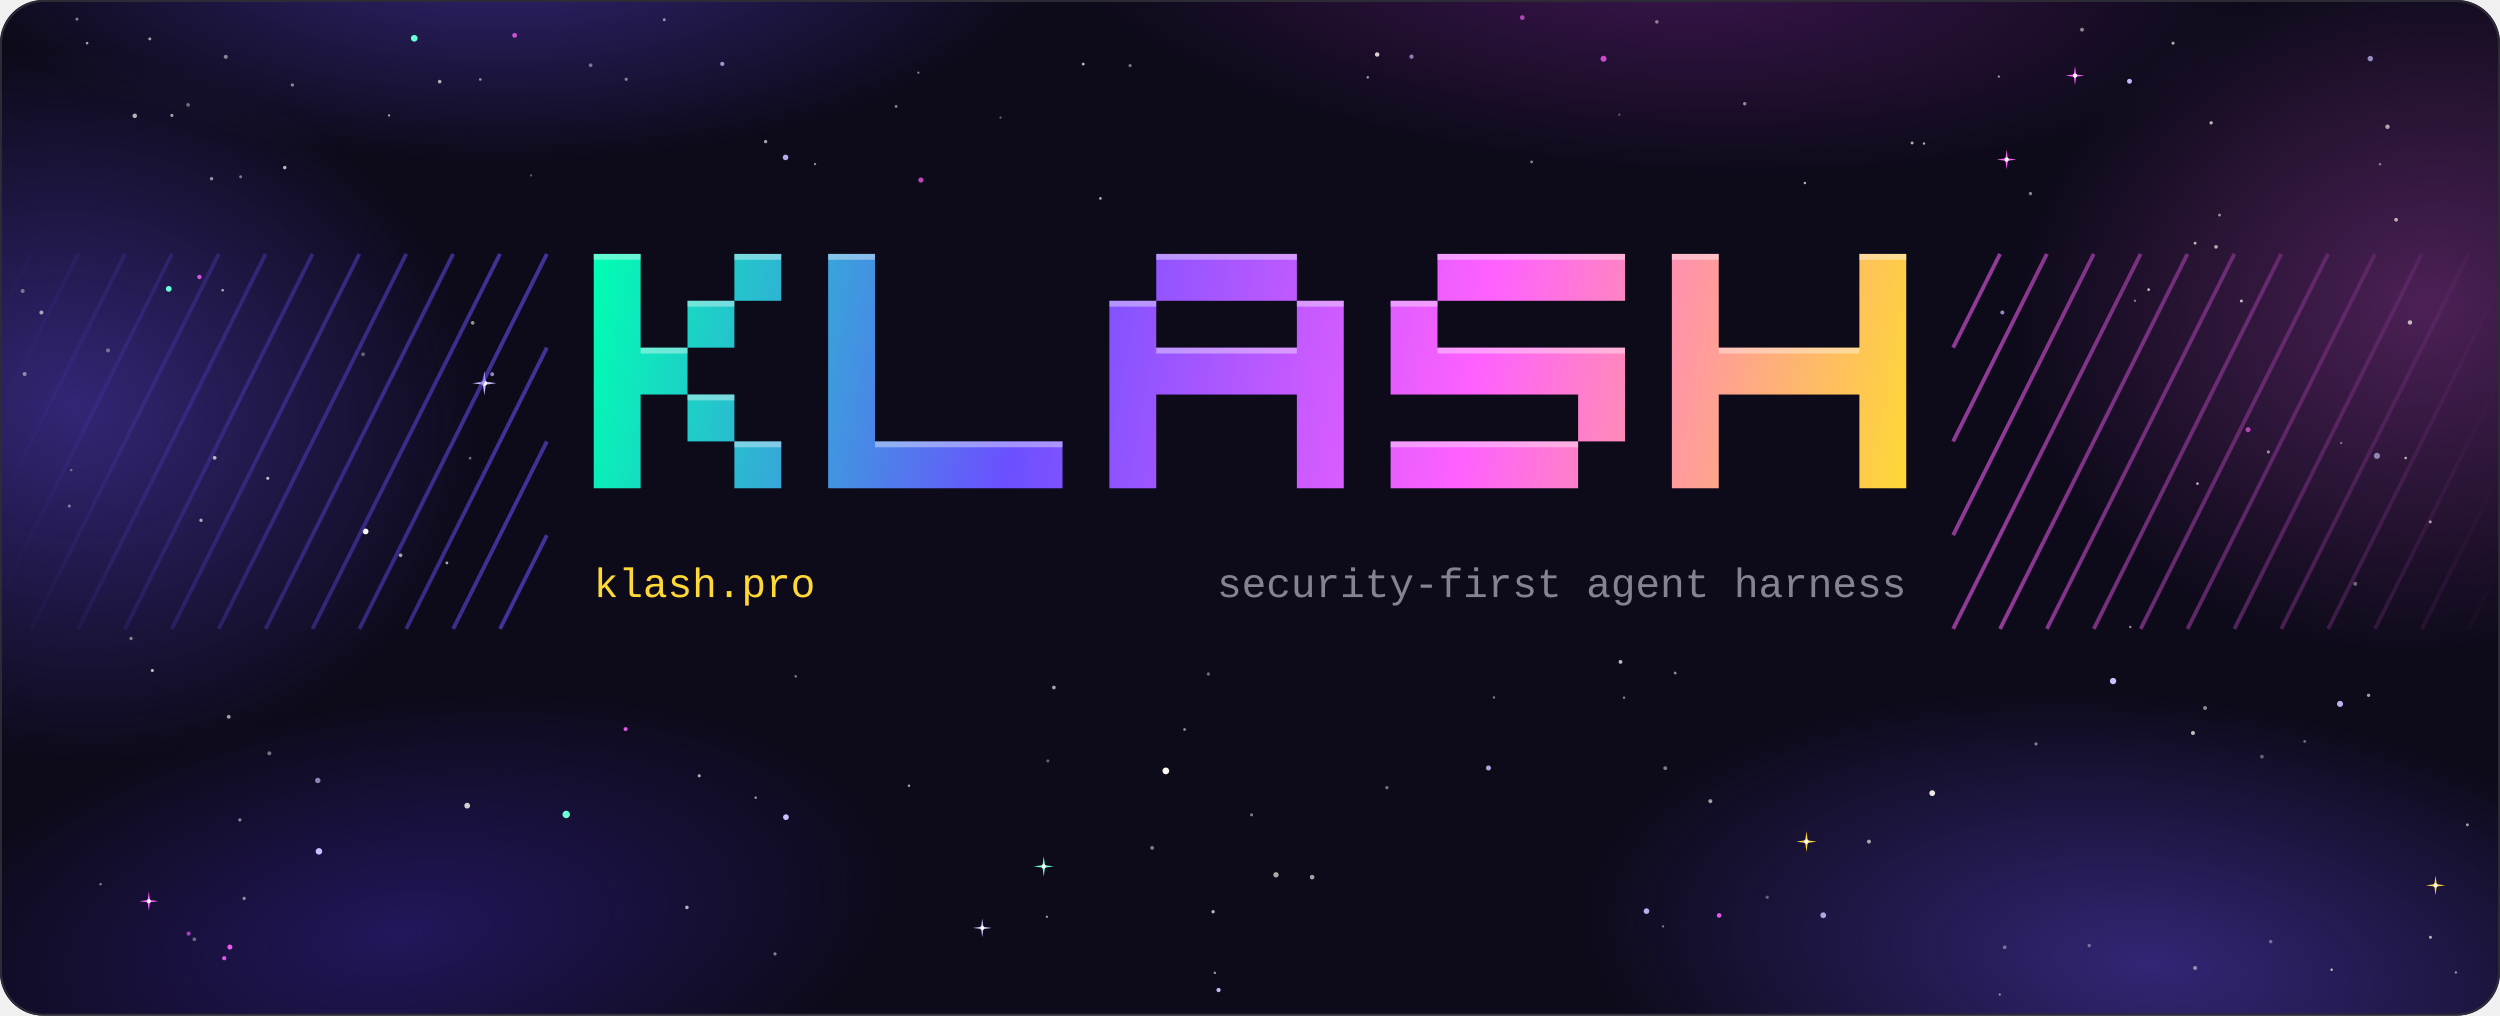
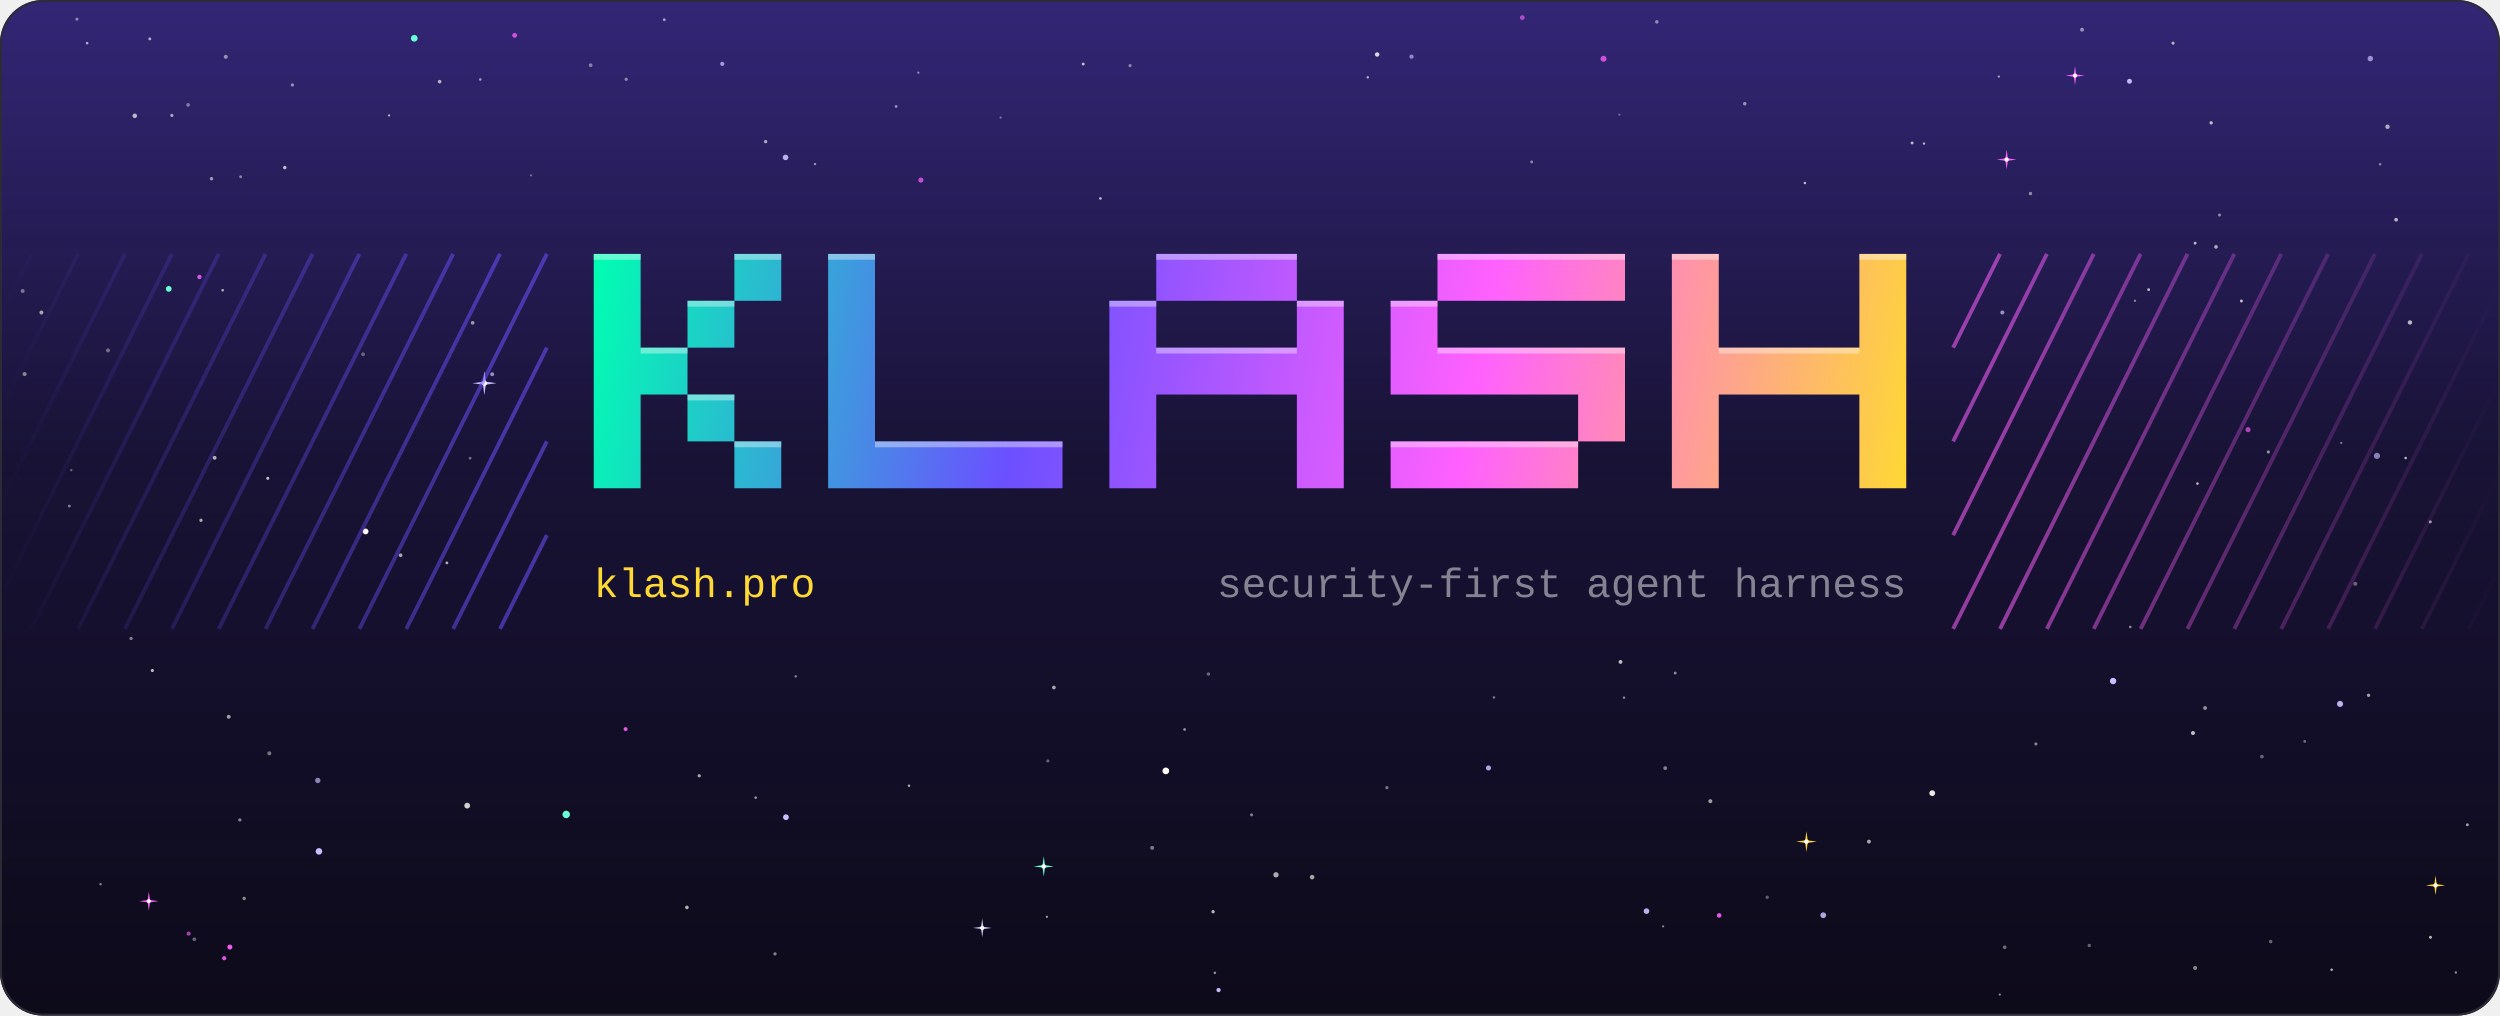
<svg xmlns="http://www.w3.org/2000/svg" viewBox="0 0 1280 520" width="1280" height="520" role="img" aria-label="Klash, a security-first harness for coding agents">
  <style>
@keyframes tw{0%,100%{opacity:.15}50%{opacity:1}}
.tw{animation:tw 4s ease-in-out infinite}
@media (prefers-reduced-motion:reduce){.tw{animation:none}}
</style>
  <defs>
-     <radialGradient id="neb1">
+     <linearGradient id="sky" x1="0" y1="0" x2="0" y2="1">
      <stop offset="0" stop-color="#6B50FF" stop-opacity=".40" />
+       <stop offset=".45" stop-color="#6B50FF" stop-opacity=".12" />
      <stop offset="1" stop-color="#6B50FF" stop-opacity="0" />
-     </radialGradient>
-     <radialGradient id="neb2">
-       <stop offset="0" stop-color="#FF60FF" stop-opacity=".26" />
-       <stop offset="1" stop-color="#FF60FF" stop-opacity="0" />
-     </radialGradient>
-     <radialGradient id="neb3">
-       <stop offset="0" stop-color="#C337E0" stop-opacity=".26" />
-       <stop offset="1" stop-color="#C337E0" stop-opacity="0" />
-     </radialGradient>
-     <radialGradient id="neb4">
-       <stop offset="0" stop-color="#4A30D9" stop-opacity=".34" />
-       <stop offset="1" stop-color="#4A30D9" stop-opacity="0" />
-     </radialGradient>
+     </linearGradient>
    <linearGradient id="word" gradientUnits="userSpaceOnUse" x1="304" y1="130" x2="976" y2="250">
      <stop offset="0" stop-color="#00FFB2" />
      <stop offset="0.333" stop-color="#6B50FF" />
      <stop offset="0.667" stop-color="#FF60FF" />
      <stop offset="1" stop-color="#FED835" />
    </linearGradient>
    <linearGradient id="field" gradientUnits="userSpaceOnUse" x1="0" y1="0" x2="1280" y2="0">
      <stop offset="0" stop-color="#6B50FF" stop-opacity="0" />
      <stop offset=".2" stop-color="#6B50FF" stop-opacity=".55" />
      <stop offset=".8" stop-color="#FF60FF" stop-opacity=".55" />
      <stop offset="1" stop-color="#FF60FF" stop-opacity="0" />
    </linearGradient>
    <clipPath id="frame">
      <rect width="1280" height="520" rx="22" />
    </clipPath>
  </defs>
  <g clip-path="url(#frame)">
    <rect width="1280" height="520" fill="#0D0A1A" />
-     <ellipse cx="38" cy="208" rx="210" ry="181" fill="url(#neb1)" transform="rotate(10 38 208)" />
-     <ellipse cx="205" cy="478" rx="257" ry="120" fill="url(#neb4)" transform="rotate(-8 205 478)" />
-     <ellipse cx="1242" cy="156" rx="211" ry="178" fill="url(#neb2)" transform="rotate(-10 1242 156)" />
-     <ellipse cx="1101" cy="494" rx="294" ry="138" fill="url(#neb1)" transform="rotate(6 1101 494)" />
-     <ellipse cx="845" cy="-21" rx="309" ry="109" fill="url(#neb3)" transform="rotate(4 845 -21)" />
-     <ellipse cx="256" cy="-31" rx="282" ry="114" fill="url(#neb1)" transform="rotate(0 256 -31)" />
+     <rect width="1280" height="520" fill="url(#sky)" />
    <circle cx="417.3" cy="84.0" r="0.59" fill="#FFFAF1" opacity="0.56" />
    <circle cx="470.2" cy="37.2" r="0.57" fill="#FFFAF1" opacity="0.52" />
    <circle cx="96.3" cy="53.7" r="0.96" fill="#FFFAF1" opacity="0.40" />
    <circle cx="1205.9" cy="298.9" r="1.04" fill="#FFFAF1" opacity="0.37" />
    <circle cx="1093.1" cy="154.0" r="0.61" fill="#FFFAF1" opacity="0.47" />
    <circle cx="1039.6" cy="99.1" r="0.87" fill="#FFFAF1" opacity="0.50" />
    <circle cx="700.3" cy="39.6" r="0.65" fill="#FFFAF1" opacity="0.62" />
    <circle cx="386.9" cy="408.4" r="0.67" fill="#FFFAF1" opacity="0.58" />
    <circle cx="671.8" cy="449.1" r="1.17" fill="#FFFAF1" opacity="0.64" class="tw" style="animation-delay:-0.01s;animation-duration:6.0s" />
    <circle cx="536.5" cy="389.6" r="0.79" fill="#FFFAF1" opacity="0.37" />
    <circle cx="852.6" cy="393.3" r="0.99" fill="#FFFAF1" opacity="0.48" />
    <circle cx="1069.7" cy="484.1" r="0.88" fill="#FFFAF1" opacity="0.37" />
    <circle cx="1263.3" cy="422.3" r="0.74" fill="#FFFAF1" opacity="0.62" />
    <circle cx="36.5" cy="240.7" r="0.61" fill="#FFFAF1" opacity="0.37" />
    <circle cx="979.0" cy="73.2" r="0.75" fill="#FFFAF1" opacity="0.70" />
    <circle cx="109.9" cy="234.4" r="0.99" fill="#FFFAF1" opacity="0.68" />
    <circle cx="1100.1" cy="148.3" r="0.73" fill="#FFFAF1" opacity="0.70" class="tw" style="animation-delay:-1.43s;animation-duration:4.1s" />
    <circle cx="1218.6" cy="84.1" r="0.67" fill="#FFFAF1" opacity="0.44" />
    <circle cx="340.1" cy="10.1" r="0.73" fill="#FFFAF1" opacity="0.58" />
    <circle cx="1212.7" cy="356.0" r="0.86" fill="#FFFAF1" opacity="0.62" />
    <g class="tw" style="animation-delay:-0.52s" transform="translate(76.2 461.4)">
      <path d="M0 -4.9L0.59 -0.59L4.9 0L0.59 0.59L0 4.9L-0.59 0.59L-4.9 0L-0.59 -0.59z" fill="#FF60FF" />
      <circle r="1.07" fill="#FFFAF1" />
    </g>
    <circle cx="512.3" cy="60.2" r="0.58" fill="#FFFAF1" opacity="0.38" />
    <circle cx="271.9" cy="89.8" r="0.58" fill="#FFFAF1" opacity="0.35" />
    <circle cx="199.2" cy="59.1" r="0.56" fill="#FFFAF1" opacity="0.70" />
    <circle cx="784.2" cy="82.9" r="0.72" fill="#FFFAF1" opacity="0.50" class="tw" style="animation-delay:-3.01s;animation-duration:5.7s" />
    <circle cx="163.3" cy="435.9" r="1.68" fill="#C9C1FF" opacity="1.00" />
    <circle cx="402.2" cy="80.6" r="1.44" fill="#C9C1FF" opacity="0.89" class="tw" style="animation-delay:-0.27s;animation-duration:4.8s" />
    <circle cx="212.1" cy="19.6" r="1.72" fill="#68FFD6" opacity="1.00" class="tw" style="animation-delay:-0.53s;animation-duration:5.7s" />
    <circle cx="880.2" cy="468.7" r="1.18" fill="#FF60FF" opacity="0.90" />
    <circle cx="471.5" cy="92.2" r="1.32" fill="#FF60FF" opacity="0.72" />
    <circle cx="289.9" cy="417.0" r="1.91" fill="#68FFD6" opacity="1.00" />
    <circle cx="1042.4" cy="380.9" r="0.81" fill="#FFFAF1" opacity="0.49" />
    <circle cx="44.6" cy="22.1" r="0.68" fill="#FFFAF1" opacity="0.63" />
    <circle cx="1217.0" cy="233.4" r="1.59" fill="#C9C1FF" opacity="0.63" />
    <circle cx="137.1" cy="244.9" r="0.79" fill="#FFFAF1" opacity="0.74" />
    <circle cx="779.4" cy="9.0" r="1.21" fill="#FF60FF" opacity="0.63" />
    <circle cx="843.0" cy="466.5" r="1.45" fill="#C9C1FF" opacity="0.91" />
    <circle cx="117.7" cy="484.9" r="1.28" fill="#FF60FF" opacity="0.93" />
    <circle cx="924.1" cy="93.7" r="0.63" fill="#FFFAF1" opacity="0.71" />
    <g class="tw" style="animation-delay:-3.86s" transform="translate(1027.4 81.7)">
      <path d="M0 -5.1L0.61 -0.61L5.1 0L0.61 0.61L0 5.1L-0.61 0.61L-5.1 0L-0.61 -0.61z" fill="#FF60FF" />
      <circle r="1.12" fill="#FFFAF1" />
    </g>
    <circle cx="205.1" cy="284.3" r="0.95" fill="#FFFAF1" opacity="0.64" />
    <circle cx="137.9" cy="385.7" r="1.04" fill="#FFFAF1" opacity="0.43" />
    <circle cx="1112.6" cy="22.1" r="0.80" fill="#FFFAF1" opacity="0.66" />
    <g class="tw" style="animation-delay:-1.49s" transform="translate(1062.4 38.7)">
      <path d="M0 -4.9L0.59 -0.59L4.9 0L0.59 0.59L0 4.9L-0.59 0.59L-4.9 0L-0.59 -0.59z" fill="#FF60FF" />
      <circle r="1.08" fill="#FFFAF1" />
    </g>
    <circle cx="1151.0" cy="220.0" r="1.30" fill="#FF60FF" opacity="0.65" />
    <circle cx="653.3" cy="447.9" r="1.37" fill="#FFFAF1" opacity="0.66" />
    <circle cx="606.5" cy="373.5" r="0.71" fill="#FFFAF1" opacity="0.56" />
    <circle cx="710.1" cy="403.3" r="0.83" fill="#FFFAF1" opacity="0.45" />
    <circle cx="358.0" cy="397.2" r="0.83" fill="#FFFAF1" opacity="0.65" />
    <circle cx="1161.4" cy="231.4" r="0.80" fill="#FFFAF1" opacity="0.55" />
    <circle cx="1198.1" cy="360.4" r="1.57" fill="#C9C1FF" opacity="0.92" />
    <circle cx="1136.4" cy="110.1" r="0.76" fill="#FFFAF1" opacity="0.51" />
    <circle cx="407.4" cy="346.3" r="0.66" fill="#FFFAF1" opacity="0.47" class="tw" style="animation-delay:-3.43s;animation-duration:5.9s" />
    <circle cx="162.7" cy="399.6" r="1.39" fill="#C9C1FF" opacity="0.65" />
    <circle cx="1123.9" cy="495.6" r="1.03" fill="#FFFAF1" opacity="0.51" />
    <circle cx="623.9" cy="506.9" r="1.10" fill="#C9C1FF" opacity="0.95" />
    <circle cx="458.8" cy="54.5" r="0.72" fill="#FFFAF1" opacity="0.53" />
    <circle cx="1222.4" cy="64.9" r="1.14" fill="#FFFAF1" opacity="0.63" />
    <circle cx="351.7" cy="464.6" r="0.93" fill="#FFFAF1" opacity="0.68" />
    <circle cx="1081.9" cy="348.7" r="1.64" fill="#C9C1FF" opacity="1.00" />
    <circle cx="893.3" cy="53.1" r="0.89" fill="#FFFAF1" opacity="0.52" />
    <circle cx="99.5" cy="480.9" r="0.95" fill="#FFFAF1" opacity="0.38" />
    <circle cx="1090.3" cy="41.6" r="1.27" fill="#C9C1FF" opacity="0.95" />
    <circle cx="536.0" cy="469.4" r="0.57" fill="#FFFAF1" opacity="0.63" class="tw" style="animation-delay:-1.32s;animation-duration:3.2s" />
    <circle cx="1193.8" cy="496.5" r="0.64" fill="#FFFAF1" opacity="0.72" />
    <circle cx="1023.9" cy="509.2" r="0.56" fill="#FFFAF1" opacity="0.55" />
    <circle cx="1244.3" cy="267.2" r="0.77" fill="#FFFAF1" opacity="0.61" />
    <circle cx="829.7" cy="338.9" r="0.99" fill="#FFFAF1" opacity="0.74" />
    <circle cx="1122.8" cy="375.3" r="1.04" fill="#FFFAF1" opacity="0.74" />
    <circle cx="1066.0" cy="15.2" r="0.99" fill="#FFFAF1" opacity="0.52" />
    <circle cx="78.0" cy="343.3" r="0.80" fill="#FFFAF1" opacity="0.74" />
    <circle cx="764.9" cy="357.1" r="0.64" fill="#FFFAF1" opacity="0.46" />
    <circle cx="12.6" cy="191.5" r="1.04" fill="#FFFAF1" opacity="0.48" />
    <circle cx="51.5" cy="452.7" r="0.64" fill="#FFFAF1" opacity="0.48" />
    <circle cx="114.0" cy="148.6" r="0.67" fill="#FFFAF1" opacity="0.66" />
    <circle cx="122.8" cy="419.8" r="0.84" fill="#FFFAF1" opacity="0.51" />
    <circle cx="114.8" cy="490.6" r="1.09" fill="#FF60FF" opacity="0.87" />
    <circle cx="762.1" cy="393.2" r="1.30" fill="#C9C1FF" opacity="0.85" />
    <circle cx="821.0" cy="30.1" r="1.54" fill="#FF60FF" opacity="0.75" />
    <circle cx="1158.1" cy="387.4" r="0.96" fill="#FFFAF1" opacity="0.36" />
    <circle cx="875.7" cy="410.2" r="1.03" fill="#FFFAF1" opacity="0.61" class="tw" style="animation-delay:-1.95s;animation-duration:4.8s" />
    <circle cx="115.6" cy="29.1" r="1.03" fill="#FFFAF1" opacity="0.50" class="tw" style="animation-delay:-0.22s;animation-duration:4.7s" />
    <circle cx="578.6" cy="33.6" r="0.82" fill="#FFFAF1" opacity="0.45" />
    <circle cx="96.6" cy="478.0" r="1.06" fill="#FF60FF" opacity="0.62" />
    <circle cx="102.1" cy="141.8" r="1.12" fill="#FF60FF" opacity="0.83" />
    <circle cx="589.9" cy="434.1" r="1.01" fill="#FFFAF1" opacity="0.46" />
    <circle cx="67.1" cy="326.9" r="0.85" fill="#FFFAF1" opacity="0.48" />
    <circle cx="831.5" cy="357.2" r="0.62" fill="#FFFAF1" opacity="0.54" class="tw" style="animation-delay:-1.46s;animation-duration:5.5s" />
    <circle cx="622.0" cy="498.1" r="0.66" fill="#FFFAF1" opacity="0.55" class="tw" style="animation-delay:-0.06s;animation-duration:5.4s" />
    <circle cx="596.9" cy="394.7" r="1.73" fill="#FFFAF1" opacity="1.00" />
    <circle cx="1244.4" cy="479.9" r="0.78" fill="#FFFAF1" opacity="0.68" class="tw" style="animation-delay:-0.58s;animation-duration:5.0s" />
    <circle cx="1231.7" cy="234.5" r="0.65" fill="#FFFAF1" opacity="0.73" />
    <circle cx="187.2" cy="272.1" r="1.48" fill="#FFFAF1" opacity="1.00" />
    <circle cx="1129.0" cy="362.5" r="1.00" fill="#FFFAF1" opacity="0.54" />
    <circle cx="39.4" cy="9.8" r="0.78" fill="#FFFAF1" opacity="0.47" class="tw" style="animation-delay:-3.28s;animation-duration:5.7s" />
    <circle cx="185.9" cy="181.4" r="0.97" fill="#FFFAF1" opacity="0.35" />
    <circle cx="956.9" cy="430.9" r="1.01" fill="#FFFAF1" opacity="0.64" />
    <circle cx="1147.6" cy="154.1" r="0.75" fill="#FFFAF1" opacity="0.75" />
    <circle cx="69.0" cy="59.3" r="1.17" fill="#FFFAF1" opacity="0.69" />
    <g class="tw" style="animation-delay:-0.66s" transform="translate(248.0 196.2)">
      <path d="M0 -6.2L0.74 -0.74L6.2 0L0.74 0.74L0 6.2L-0.74 0.74L-6.2 0L-0.74 -0.74z" fill="#C9C1FF" />
      <circle r="1.36" fill="#FFFAF1" />
    </g>
    <circle cx="1162.6" cy="482.1" r="0.91" fill="#FFFAF1" opacity="0.37" class="tw" style="animation-delay:-0.25s;animation-duration:3.1s" />
    <circle cx="369.8" cy="32.7" r="1.08" fill="#C9C1FF" opacity="0.75" />
    <circle cx="618.7" cy="345.1" r="0.87" fill="#FFFAF1" opacity="0.38" class="tw" style="animation-delay:-3.65s;animation-duration:3.3s" />
    <circle cx="640.8" cy="417.2" r="0.78" fill="#FFFAF1" opacity="0.48" />
    <circle cx="228.8" cy="288.2" r="0.73" fill="#FFFAF1" opacity="0.67" />
    <circle cx="263.5" cy="18.1" r="1.23" fill="#FF60FF" opacity="0.78" />
    <circle cx="86.4" cy="147.9" r="1.48" fill="#68FFD6" opacity="1.00" />
    <circle cx="125.0" cy="460.0" r="0.87" fill="#FFFAF1" opacity="0.52" />
    <circle cx="402.4" cy="418.4" r="1.48" fill="#C9C1FF" opacity="1.00" />
    <circle cx="904.8" cy="459.4" r="0.84" fill="#FFFAF1" opacity="0.35" />
    <g class="tw" style="animation-delay:-2.45s" transform="translate(502.9 475.1)">
      <path d="M0 -4.8L0.58 -0.58L4.8 0L0.58 0.58L0 4.8L-0.58 0.58L-4.8 0L-0.58 -0.58z" fill="#C9C1FF" />
      <circle r="1.07" fill="#FFFAF1" />
    </g>
    <circle cx="145.8" cy="85.8" r="0.89" fill="#FFFAF1" opacity="0.73" />
    <circle cx="705.1" cy="27.9" r="1.14" fill="#FFFAF1" opacity="0.83" class="tw" style="animation-delay:-2.50s;animation-duration:6.0s" />
    <circle cx="392.0" cy="72.5" r="0.87" fill="#FFFAF1" opacity="0.63" />
    <circle cx="149.7" cy="43.5" r="0.84" fill="#FFFAF1" opacity="0.51" />
    <circle cx="21.2" cy="160.0" r="1.03" fill="#FFFAF1" opacity="0.61" />
    <circle cx="1125.1" cy="247.6" r="0.67" fill="#FFFAF1" opacity="0.73" />
    <circle cx="35.5" cy="259.1" r="0.76" fill="#FFFAF1" opacity="0.45" />
    <circle cx="851.5" cy="474.3" r="0.57" fill="#FFFAF1" opacity="0.49" />
    <circle cx="539.6" cy="352.0" r="0.95" fill="#FFFAF1" opacity="0.65" class="tw" style="animation-delay:-2.62s;animation-duration:3.5s" />
    <circle cx="1233.9" cy="165.1" r="1.14" fill="#FFFAF1" opacity="0.69" />
    <circle cx="1132.1" cy="62.9" r="0.86" fill="#FFFAF1" opacity="0.71" />
    <circle cx="621.1" cy="466.8" r="0.85" fill="#FFFAF1" opacity="0.72" />
    <circle cx="76.7" cy="19.9" r="0.76" fill="#FFFAF1" opacity="0.63" class="tw" style="animation-delay:-3.57s;animation-duration:5.8s" />
    <circle cx="240.7" cy="234.6" r="0.71" fill="#FFFAF1" opacity="0.40" />
    <circle cx="108.3" cy="91.5" r="0.88" fill="#FFFAF1" opacity="0.56" />
    <g class="tw" style="animation-delay:-2.54s" transform="translate(924.9 430.9)">
      <path d="M0 -5.3L0.64 -0.64L5.3 0L0.64 0.64L0 5.3L-0.64 0.64L-5.3 0L-0.64 -0.64z" fill="#FED835" />
      <circle r="1.17" fill="#FFFAF1" />
    </g>
    <circle cx="11.6" cy="149.0" r="1.03" fill="#FFFAF1" opacity="0.40" />
    <circle cx="1226.8" cy="112.5" r="0.96" fill="#FFFAF1" opacity="0.68" />
    <circle cx="554.6" cy="32.8" r="0.74" fill="#FFFAF1" opacity="0.72" />
    <circle cx="252.0" cy="191.6" r="1.02" fill="#C9C1FF" opacity="0.69" />
    <circle cx="1023.4" cy="39.2" r="0.58" fill="#FFFAF1" opacity="0.59" />
    <circle cx="1213.6" cy="30.0" r="1.41" fill="#C9C1FF" opacity="0.70" />
    <circle cx="1026.4" cy="485.0" r="0.96" fill="#FFFAF1" opacity="0.39" />
    <circle cx="989.3" cy="406.1" r="1.49" fill="#FFFAF1" opacity="0.92" class="tw" style="animation-delay:-2.03s;animation-duration:3.5s" />
    <circle cx="239.2" cy="412.5" r="1.49" fill="#FFFAF1" opacity="0.81" />
    <circle cx="465.4" cy="402.3" r="0.65" fill="#FFFAF1" opacity="0.65" />
    <circle cx="320.6" cy="40.6" r="0.83" fill="#FFFAF1" opacity="0.48" />
    <g class="tw" style="animation-delay:-3.66s" transform="translate(1247.0 453.3)">
      <path d="M0 -5.0L0.60 -0.60L5.0 0L0.60 0.60L0 5.0L-0.60 0.60L-5.0 0L-0.60 -0.60z" fill="#FED835" />
      <circle r="1.10" fill="#FFFAF1" />
    </g>
    <circle cx="1257.4" cy="497.9" r="0.62" fill="#FFFAF1" opacity="0.53" />
    <circle cx="1134.6" cy="126.4" r="0.94" fill="#FFFAF1" opacity="0.65" />
    <circle cx="563.4" cy="101.6" r="0.69" fill="#FFFAF1" opacity="0.71" />
    <circle cx="245.9" cy="40.7" r="0.67" fill="#FFFAF1" opacity="0.56" />
    <circle cx="829.1" cy="58.7" r="0.57" fill="#FFFAF1" opacity="0.35" />
    <circle cx="1123.9" cy="124.5" r="0.74" fill="#FFFAF1" opacity="0.70" />
    <circle cx="302.4" cy="33.4" r="0.96" fill="#FFFAF1" opacity="0.43" />
    <circle cx="102.9" cy="266.4" r="0.85" fill="#FFFAF1" opacity="0.66" />
    <circle cx="848.3" cy="11.2" r="0.90" fill="#FFFAF1" opacity="0.49" />
    <circle cx="55.3" cy="179.4" r="1.05" fill="#FFFAF1" opacity="0.37" />
    <circle cx="933.5" cy="468.6" r="1.49" fill="#C9C1FF" opacity="0.84" />
    <circle cx="242.0" cy="165.3" r="0.95" fill="#FFFAF1" opacity="0.57" class="tw" style="animation-delay:-0.11s;animation-duration:5.9s" />
    <circle cx="88.0" cy="59.1" r="0.83" fill="#FFFAF1" opacity="0.61" />
    <circle cx="123.2" cy="90.5" r="0.75" fill="#FFFAF1" opacity="0.46" />
    <circle cx="396.8" cy="488.4" r="0.83" fill="#FFFAF1" opacity="0.49" />
    <g class="tw" style="animation-delay:-2.34s" transform="translate(534.4 443.6)">
      <path d="M0 -5.2L0.62 -0.62L5.2 0L0.62 0.62L0 5.2L-0.62 0.62L-5.2 0L-0.62 -0.62z" fill="#68FFD6" />
      <circle r="1.14" fill="#FFFAF1" />
    </g>
    <circle cx="1198.7" cy="226.8" r="0.61" fill="#FFFAF1" opacity="0.39" />
    <circle cx="985.1" cy="73.5" r="0.62" fill="#FFFAF1" opacity="0.67" class="tw" style="animation-delay:-0.13s;animation-duration:3.3s" />
    <circle cx="1180.0" cy="379.6" r="0.72" fill="#FFFAF1" opacity="0.41" />
    <circle cx="225.1" cy="41.8" r="0.93" fill="#FFFAF1" opacity="0.67" class="tw" style="animation-delay:-3.91s;animation-duration:5.1s" />
    <circle cx="1025.2" cy="160.0" r="1.03" fill="#C9C1FF" opacity="0.71" class="tw" style="animation-delay:-0.55s;animation-duration:4.9s" />
    <circle cx="117.1" cy="367.0" r="1.00" fill="#FFFAF1" opacity="0.61" class="tw" style="animation-delay:-0.27s;animation-duration:3.1s" />
    <circle cx="1090.7" cy="321.0" r="0.65" fill="#FFFAF1" opacity="0.54" />
    <circle cx="722.7" cy="29.0" r="1.09" fill="#C9C1FF" opacity="0.64" />
    <circle cx="320.3" cy="373.3" r="1.02" fill="#FF60FF" opacity="0.89" />
    <circle cx="857.7" cy="344.6" r="0.74" fill="#FFFAF1" opacity="0.53" />
    <path d="M-56 178L-32 130M-32 178L-8 130M-8 178L16 130M16 178L40 130M40 178L64 130M64 178L88 130M88 178L112 130M112 178L136 130M136 178L160 130M160 178L184 130M184 178L208 130M208 178L232 130M232 178L256 130M256 178L280 130M-56 226L-32 178M-32 226L-8 178M-8 226L16 178M16 226L40 178M40 226L64 178M64 226L88 178M88 226L112 178M112 226L136 178M136 226L160 178M160 226L184 178M184 226L208 178M208 226L232 178M232 226L256 178M256 226L280 178M-56 274L-32 226M-32 274L-8 226M-8 274L16 226M16 274L40 226M40 274L64 226M64 274L88 226M88 274L112 226M112 274L136 226M136 274L160 226M160 274L184 226M184 274L208 226M208 274L232 226M232 274L256 226M256 274L280 226M-56 322L-32 274M-32 322L-8 274M-8 322L16 274M16 322L40 274M40 322L64 274M64 322L88 274M88 322L112 274M112 322L136 274M136 322L160 274M160 322L184 274M184 322L208 274M208 322L232 274M232 322L256 274M256 322L280 274M1000 178L1024 130M1024 178L1048 130M1048 178L1072 130M1072 178L1096 130M1096 178L1120 130M1120 178L1144 130M1144 178L1168 130M1168 178L1192 130M1192 178L1216 130M1216 178L1240 130M1240 178L1264 130M1264 178L1288 130M1000 226L1024 178M1024 226L1048 178M1048 226L1072 178M1072 226L1096 178M1096 226L1120 178M1120 226L1144 178M1144 226L1168 178M1168 226L1192 178M1192 226L1216 178M1216 226L1240 178M1240 226L1264 178M1264 226L1288 178M1000 274L1024 226M1024 274L1048 226M1048 274L1072 226M1072 274L1096 226M1096 274L1120 226M1120 274L1144 226M1144 274L1168 226M1168 274L1192 226M1192 274L1216 226M1216 274L1240 226M1240 274L1264 226M1264 274L1288 226M1000 322L1024 274M1024 322L1048 274M1048 322L1072 274M1072 322L1096 274M1096 322L1120 274M1120 322L1144 274M1144 322L1168 274M1168 322L1192 274M1192 322L1216 274M1216 322L1240 274M1240 322L1264 274M1264 322L1288 274" stroke="url(#field)" stroke-width="2" fill="none" />
    <text x="304" y="305.7" font-family="SFMono-Regular,Menlo,Consolas,'Liberation Mono','DejaVu Sans Mono',monospace" font-size="21" fill="#FED835">klash.pro</text>
    <text x="976" y="305.7" text-anchor="end" font-family="SFMono-Regular,Menlo,Consolas,'Liberation Mono','DejaVu Sans Mono',monospace" font-size="21" fill="#858392">security-first agent harness</text>
    <path d="M304 130h24v24h-24zM376 130h24v24h-24zM424 130h24v24h-24zM592 130h72v24h-72zM736 130h96v24h-96zM856 130h24v24h-24zM952 130h24v24h-24zM304 154h24v24h-24zM352 154h24v24h-24zM424 154h24v24h-24zM568 154h24v24h-24zM664 154h24v24h-24zM712 154h24v24h-24zM856 154h24v24h-24zM952 154h24v24h-24zM304 178h48v24h-48zM424 178h24v24h-24zM568 178h120v24h-120zM712 178h120v24h-120zM856 178h120v24h-120zM304 202h24v24h-24zM352 202h24v24h-24zM424 202h24v24h-24zM568 202h24v24h-24zM664 202h24v24h-24zM808 202h24v24h-24zM856 202h24v24h-24zM952 202h24v24h-24zM304 226h24v24h-24zM376 226h24v24h-24zM424 226h120v24h-120zM568 226h24v24h-24zM664 226h24v24h-24zM712 226h96v24h-96zM856 226h24v24h-24zM952 226h24v24h-24z" fill="url(#word)" />
    <path d="M304 130h24v3h-24zM376 130h24v3h-24zM424 130h24v3h-24zM592 130h72v3h-72zM736 130h96v3h-96zM856 130h24v3h-24zM952 130h24v3h-24zM352 154h24v3h-24zM568 154h24v3h-24zM664 154h24v3h-24zM712 154h24v3h-24zM328 178h24v3h-24zM592 178h72v3h-72zM736 178h96v3h-96zM880 178h72v3h-72zM352 202h24v3h-24zM376 226h24v3h-24zM448 226h96v3h-96zM712 226h96v3h-96z" fill="#fff" opacity=".38" />
  </g>
  <rect x=".5" y=".5" width="1279" height="519" rx="22" fill="none" stroke="#2D2C36" />
</svg>
